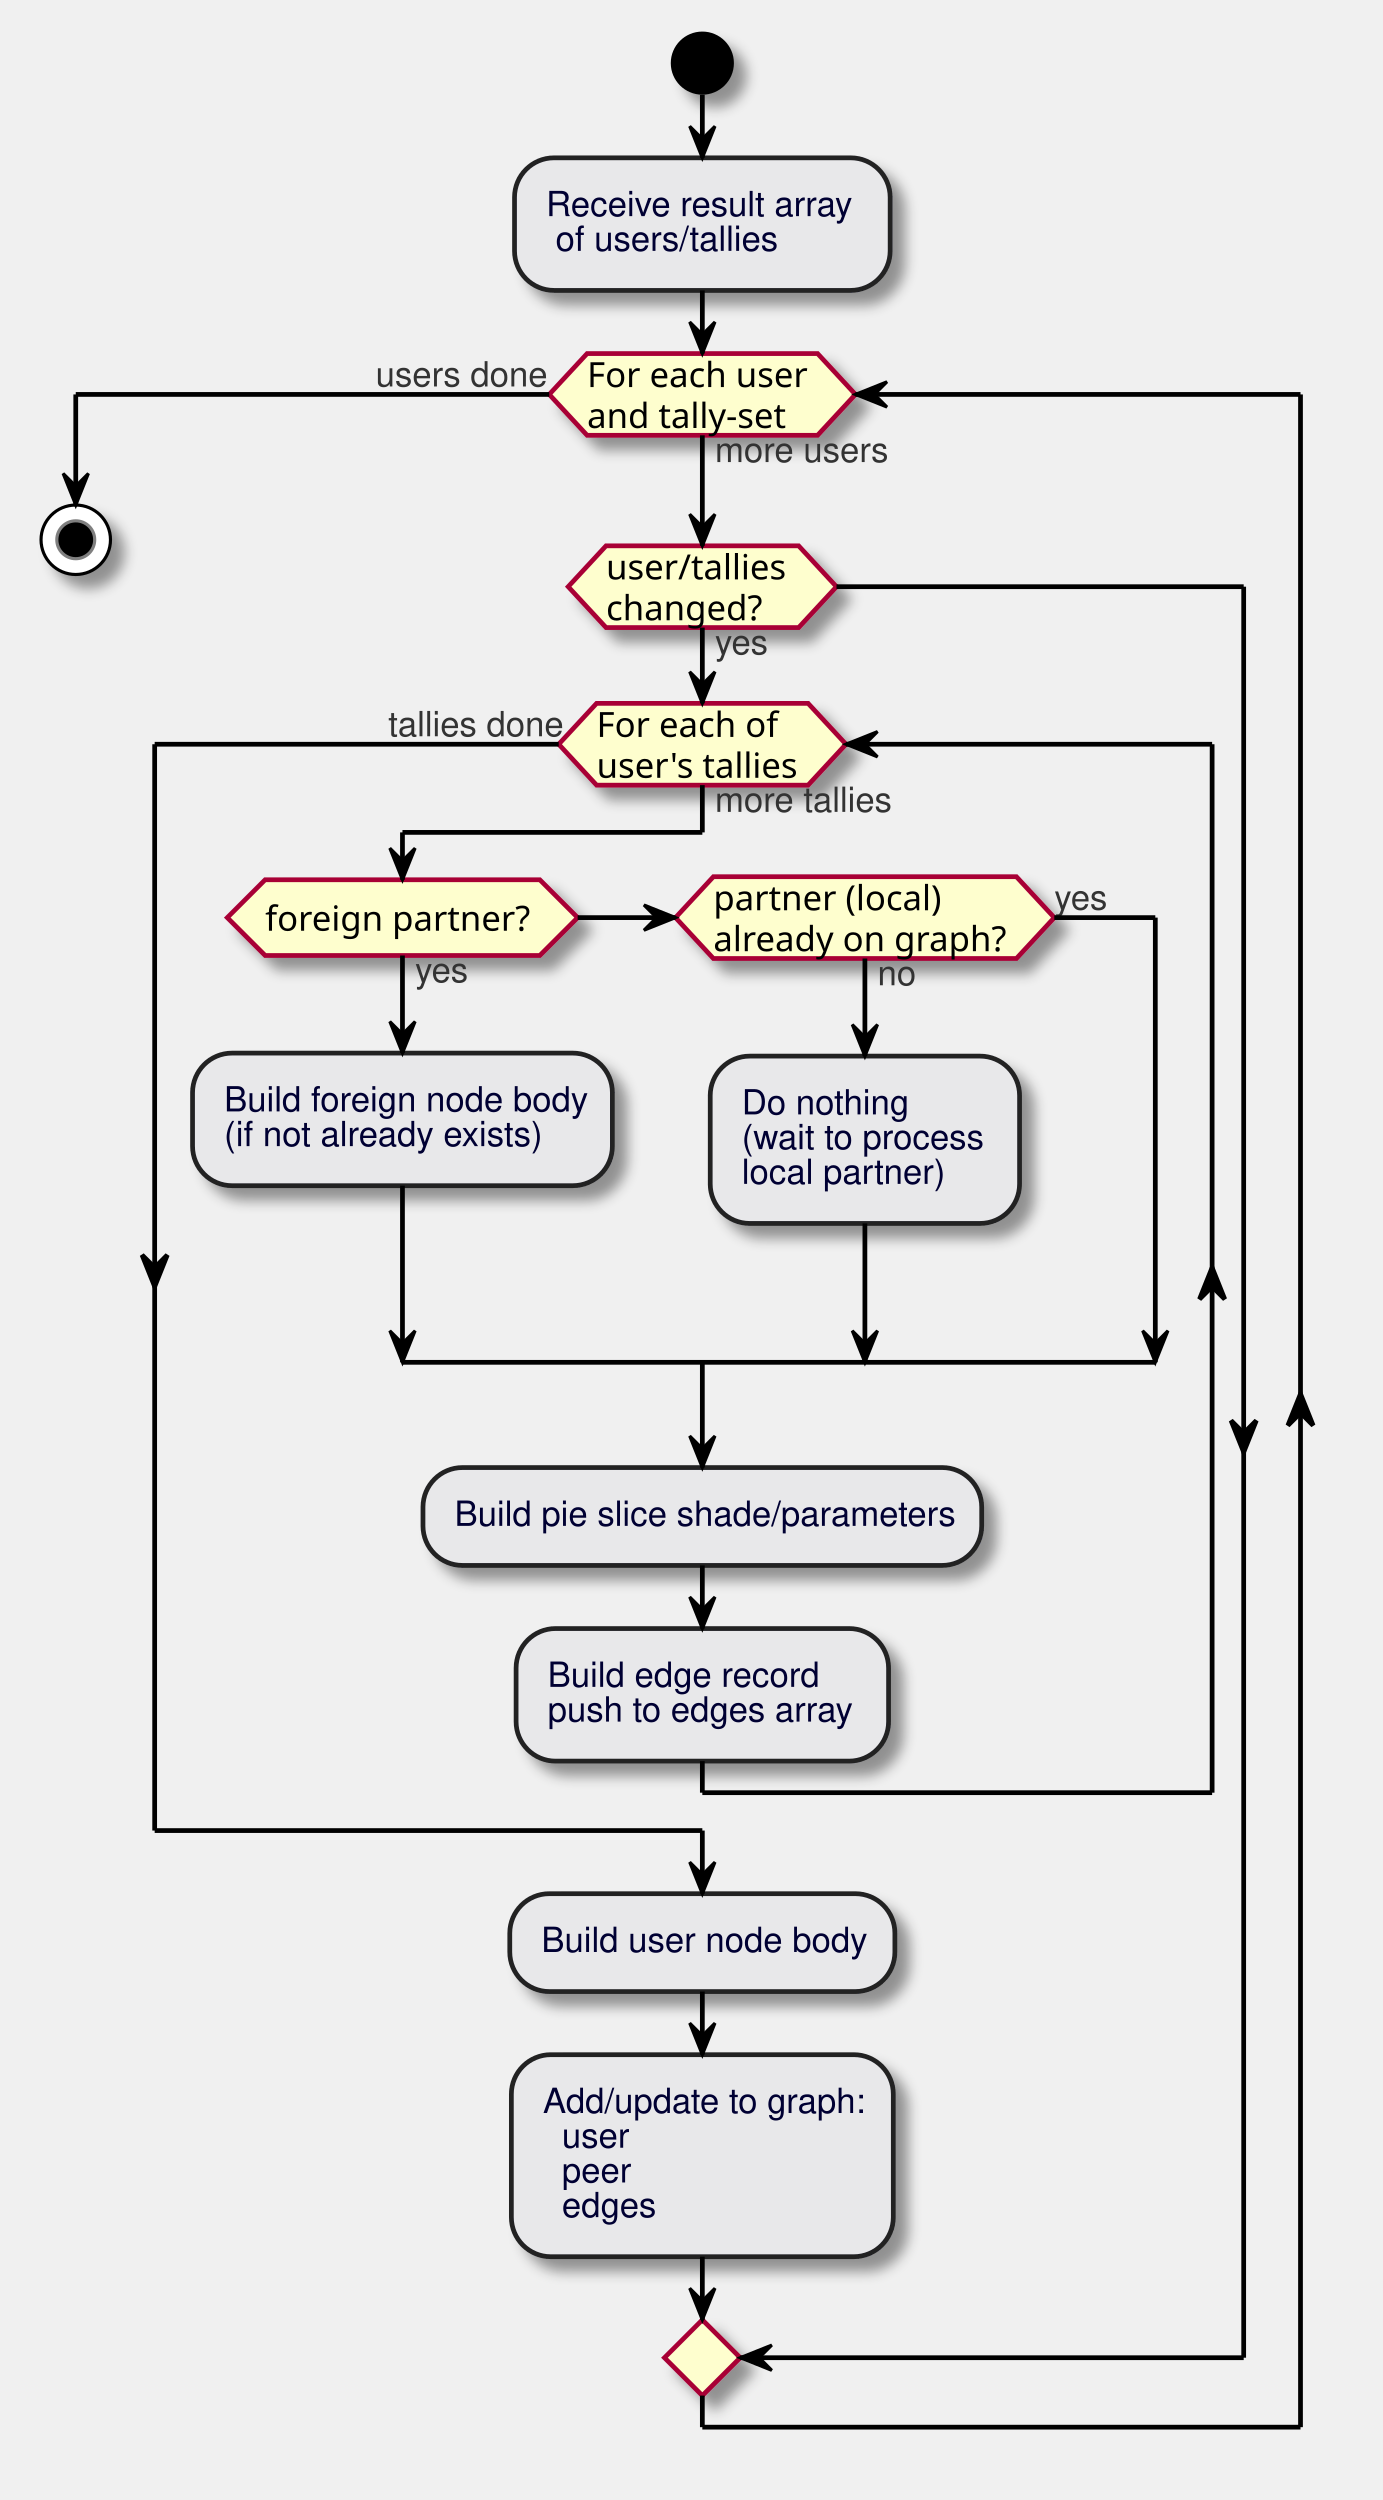
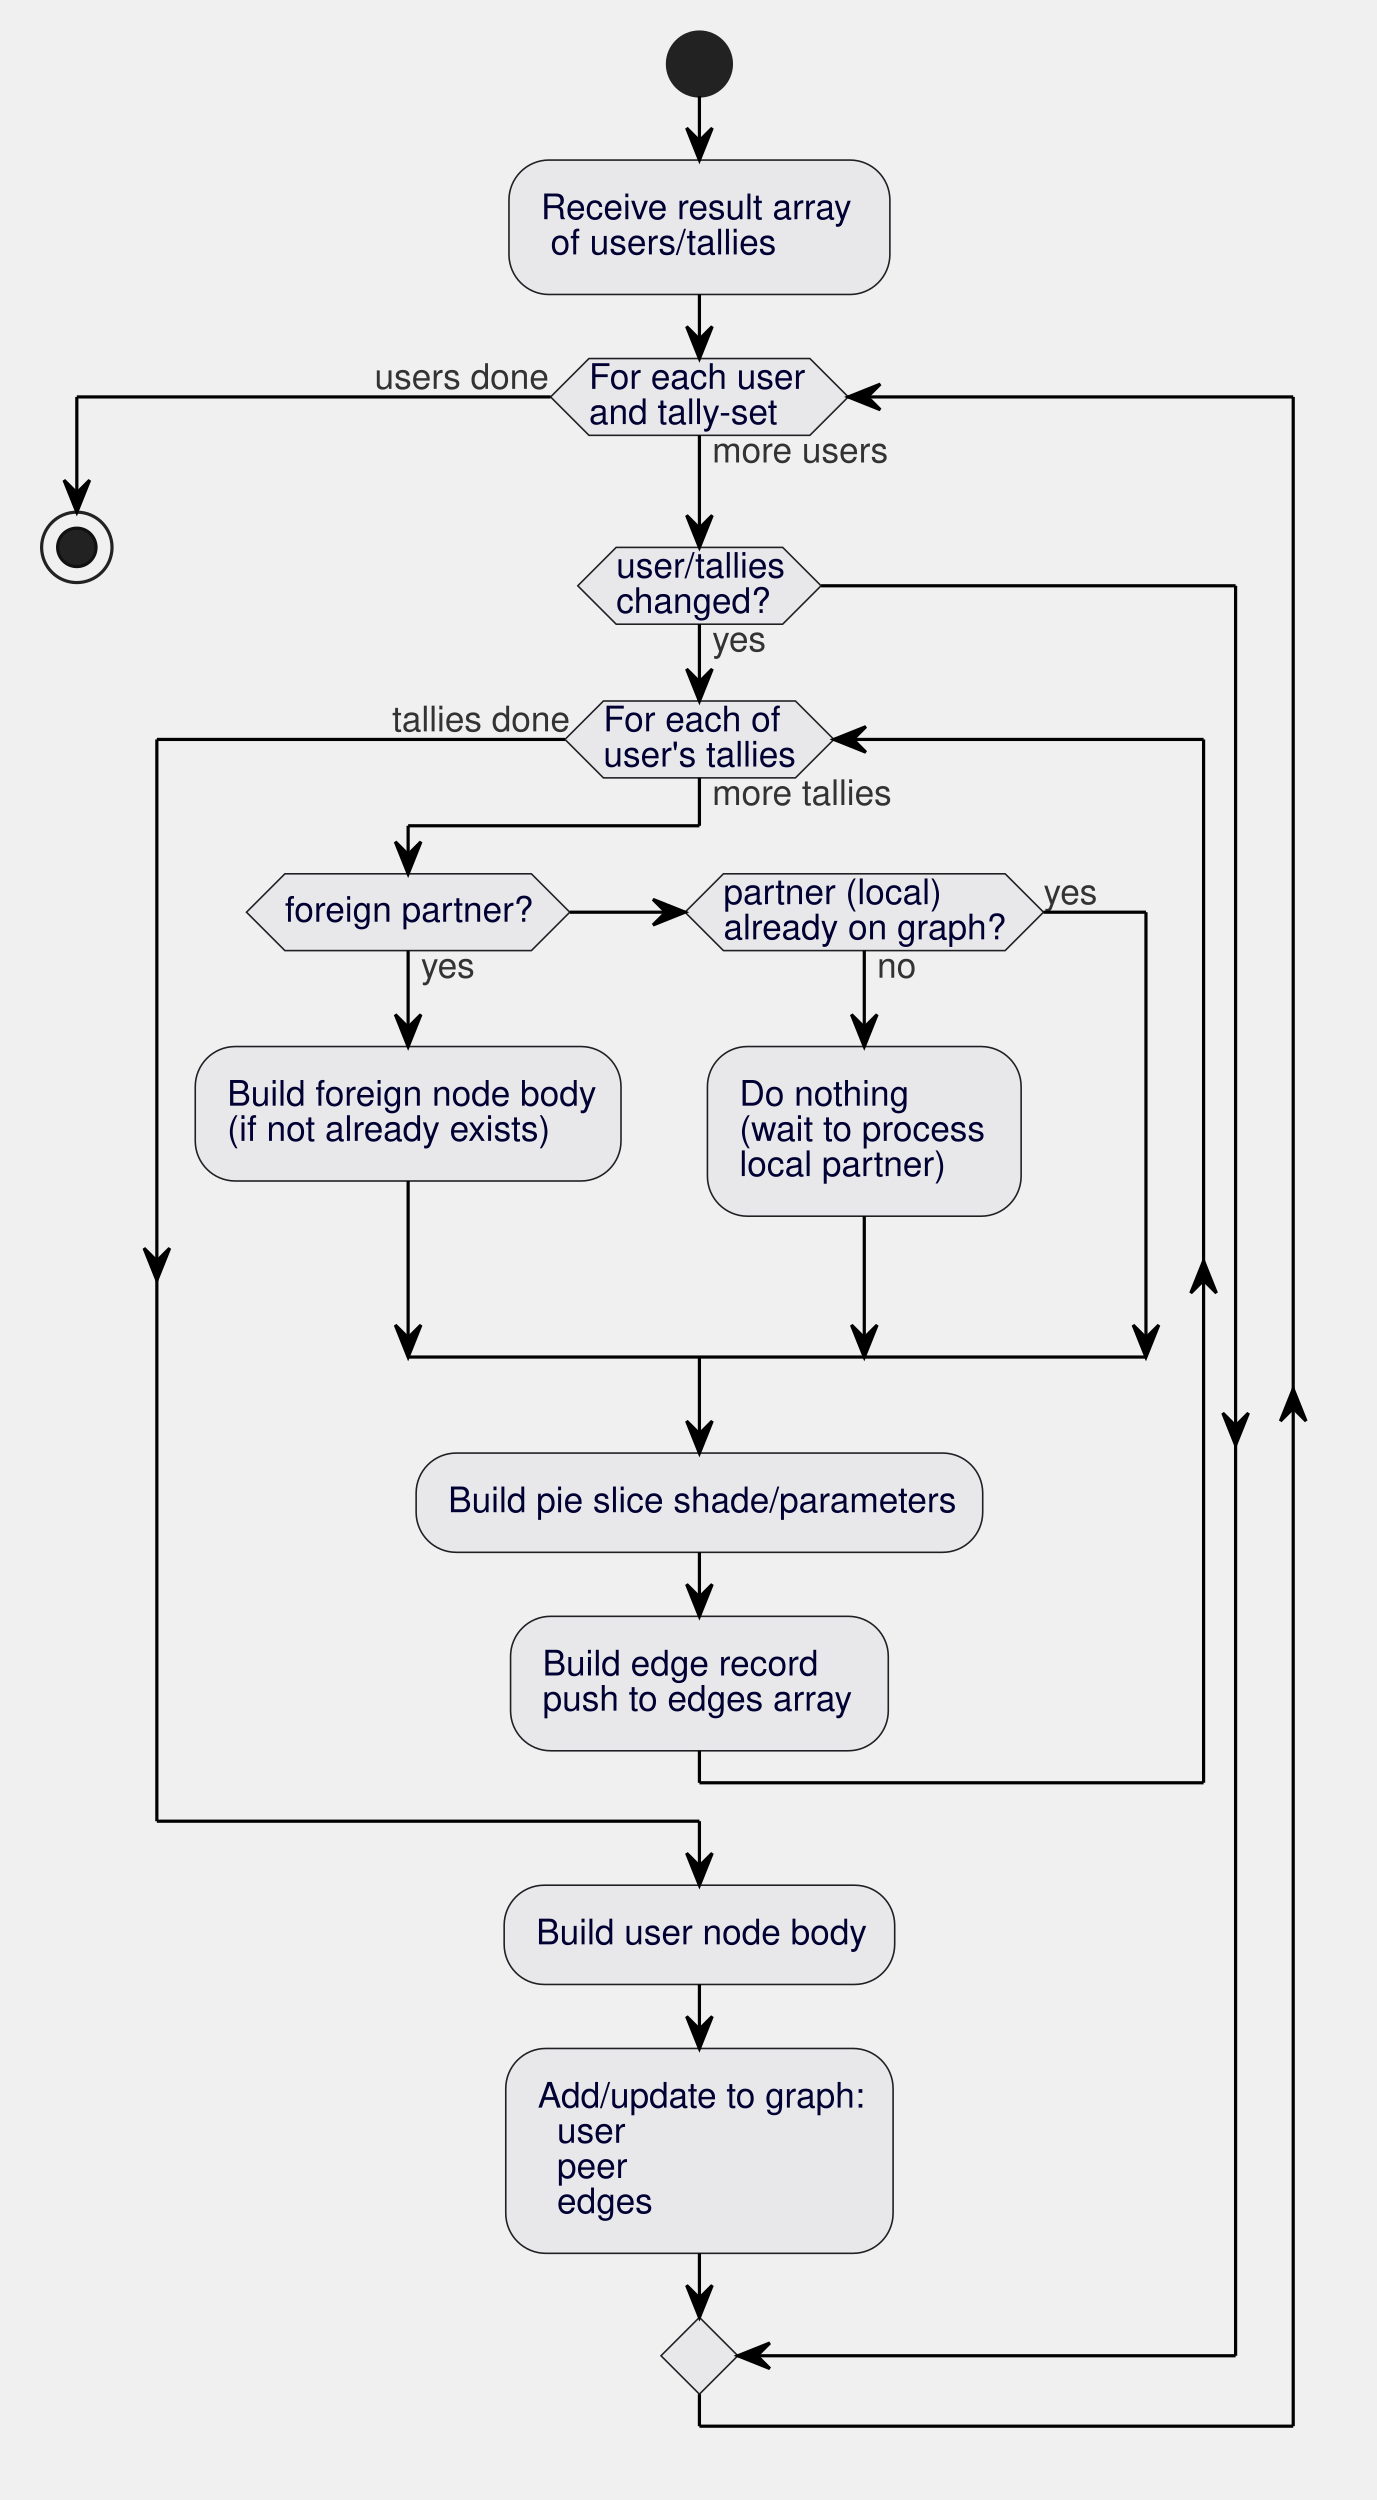
- <svg xmlns="http://www.w3.org/2000/svg" contentScriptType="application/ecmascript" contentStyleType="text/css" height="792px" preserveAspectRatio="none" style="width:438px;height:792px;background:#FFFFFF;" version="1.1" viewBox="0 0 438 792" width="438px" zoomAndPan="magnify">
-   <defs>
-     <filter height="300%" id="f1fnmquluzxgi7" width="300%" x="-1" y="-1">
-       <feGaussianBlur result="blurOut" stdDeviation="2.0" />
-       <feColorMatrix in="blurOut" result="blurOut2" type="matrix" values="0 0 0 0 0 0 0 0 0 0 0 0 0 0 0 0 0 0 .4 0" />
-       <feOffset dx="4.0" dy="4.0" in="blurOut2" result="blurOut3" />
-       <feBlend in="SourceGraphic" in2="blurOut3" mode="normal" />
-     </filter>
-   </defs>
+ <svg xmlns="http://www.w3.org/2000/svg" contentStyleType="text/css" height="781px" preserveAspectRatio="none" style="width:430px;height:781px;background:#FFFFFF;" version="1.1" viewBox="0 0 430 781" width="430px" zoomAndPan="magnify">
+   <defs />
  <g>
-     <ellipse cx="222.5" cy="20" fill="#000000" filter="url(#f1fnmquluzxgi7)" rx="10" ry="10" style="stroke:none;stroke-width:1.0;" />
-     <rect fill="#E8E8EA" filter="url(#f1fnmquluzxgi7)" height="42" rx="12.5" ry="12.5" style="stroke:#202024;stroke-width:1.5;" width="119" x="163" y="50" />
-     <text fill="#000033" font-family="Helvetica" font-size="11" lengthAdjust="spacing" textLength="99" x="173" y="68.47">Receive result array</text>
-     <text fill="#000033" font-family="Helvetica" font-size="11" lengthAdjust="spacing" textLength="70" x="176" y="79.47">of users/tallies</text>
-     <polygon fill="#FEFECE" filter="url(#f1fnmquluzxgi7)" points="84,278.701,171,278.701,183,290.701,171,302.701,84,302.701,72,290.701,84,278.701" style="stroke:#A80036;stroke-width:1.5;" />
-     <text fill="#333333" font-family="Helvetica" font-size="11" lengthAdjust="spacing" textLength="18" x="131.5" y="311.171">yes</text>
-     <text fill="#000000" font-family="sans-serif" font-size="11" lengthAdjust="spacing" textLength="87" x="84" y="294.858">foreign partner?</text>
-     <rect fill="#E8E8EA" filter="url(#f1fnmquluzxgi7)" height="42" rx="12.5" ry="12.5" style="stroke:#202024;stroke-width:1.5;" width="133" x="61" y="333.626" />
-     <text fill="#000033" font-family="Helvetica" font-size="11" lengthAdjust="spacing" textLength="113" x="71" y="352.096">Build foreign node body</text>
-     <text fill="#000033" font-family="Helvetica" font-size="11" lengthAdjust="spacing" textLength="102" x="71" y="363.096">(if not already exists)</text>
-     <polygon fill="#FEFECE" filter="url(#f1fnmquluzxgi7)" points="226,277.746,322,277.746,334,290.701,322,303.656,226,303.656,214,290.701,226,277.746" style="stroke:#A80036;stroke-width:1.5;" />
-     <text fill="#333333" font-family="Helvetica" font-size="11" lengthAdjust="spacing" textLength="12" x="278" y="312.126">no</text>
-     <text fill="#000000" font-family="sans-serif" font-size="11" lengthAdjust="spacing" textLength="76" x="226" y="288.38">partner (local)</text>
-     <text fill="#000000" font-family="sans-serif" font-size="11" lengthAdjust="spacing" textLength="96" x="226" y="301.335">already on graph?</text>
-     <text fill="#333333" font-family="Helvetica" font-size="11" lengthAdjust="spacing" textLength="18" x="334" y="288.171">yes</text>
-     <rect fill="#E8E8EA" filter="url(#f1fnmquluzxgi7)" height="53" rx="12.5" ry="12.5" style="stroke:#202024;stroke-width:1.5;" width="98" x="225" y="334.581" />
-     <text fill="#000033" font-family="Helvetica" font-size="11" lengthAdjust="spacing" textLength="52" x="235" y="353.051">Do nothing</text>
-     <text fill="#000033" font-family="Helvetica" font-size="11" lengthAdjust="spacing" textLength="78" x="235" y="364.051">(wait to process</text>
-     <text fill="#000033" font-family="Helvetica" font-size="11" lengthAdjust="spacing" textLength="64" x="235" y="375.051">local partner)</text>
-     <rect fill="#E8E8EA" filter="url(#f1fnmquluzxgi7)" height="31" rx="12.5" ry="12.5" style="stroke:#202024;stroke-width:1.5;" width="177" x="134" y="464.924" />
-     <text fill="#000033" font-family="Helvetica" font-size="11" lengthAdjust="spacing" textLength="157" x="144" y="483.394">Build pie slice shade/parameters</text>
-     <rect fill="#E8E8EA" filter="url(#f1fnmquluzxgi7)" height="42" rx="12.5" ry="12.5" style="stroke:#202024;stroke-width:1.5;" width="118" x="163.5" y="515.924" />
-     <text fill="#000033" font-family="Helvetica" font-size="11" lengthAdjust="spacing" textLength="85" x="173.5" y="534.394">Build edge record</text>
-     <text fill="#000033" font-family="Helvetica" font-size="11" lengthAdjust="spacing" textLength="98" x="173.5" y="545.394">push to edges array</text>
-     <polygon fill="#FEFECE" filter="url(#f1fnmquluzxgi7)" points="189,222.82,256,222.82,268,235.775,256,248.731,189,248.731,177,235.775,189,222.82" style="stroke:#A80036;stroke-width:1.5;" />
-     <text fill="#333333" font-family="Helvetica" font-size="11" lengthAdjust="spacing" textLength="55" x="226.5" y="257.201">more tallies</text>
-     <text fill="#000000" font-family="sans-serif" font-size="11" lengthAdjust="spacing" textLength="60" x="189" y="233.455">For each of</text>
-     <text fill="#000000" font-family="sans-serif" font-size="11" lengthAdjust="spacing" textLength="67" x="189" y="246.41">user's tallies</text>
-     <text fill="#333333" font-family="Helvetica" font-size="11" lengthAdjust="spacing" textLength="54" x="123" y="233.246">tallies done</text>
-     <rect fill="#E8E8EA" filter="url(#f1fnmquluzxgi7)" height="31" rx="12.5" ry="12.5" style="stroke:#202024;stroke-width:1.5;" width="122" x="161.5" y="599.924" />
-     <text fill="#000033" font-family="Helvetica" font-size="11" lengthAdjust="spacing" textLength="102" x="171.5" y="618.394">Build user node body</text>
-     <rect fill="#E8E8EA" filter="url(#f1fnmquluzxgi7)" height="64" rx="12.5" ry="12.5" style="stroke:#202024;stroke-width:1.5;" width="121" x="162" y="650.924" />
-     <text fill="#000033" font-family="Helvetica" font-size="11" lengthAdjust="spacing" textLength="101" x="172" y="669.394">Add/update to graph:</text>
-     <text fill="#000033" font-family="Helvetica" font-size="11" lengthAdjust="spacing" textLength="22" x="178" y="680.394">user</text>
-     <text fill="#000033" font-family="Helvetica" font-size="11" lengthAdjust="spacing" textLength="22" x="178" y="691.394">peer</text>
-     <text fill="#000033" font-family="Helvetica" font-size="11" lengthAdjust="spacing" textLength="30" x="178" y="702.394">edges</text>
-     <polygon fill="#FEFECE" filter="url(#f1fnmquluzxgi7)" points="192,172.91,253,172.91,265,185.865,253,198.82,192,198.82,180,185.865,192,172.91" style="stroke:#A80036;stroke-width:1.5;" />
-     <text fill="#333333" font-family="Helvetica" font-size="11" lengthAdjust="spacing" textLength="18" x="226.5" y="207.291">yes</text>
-     <text fill="#000000" font-family="sans-serif" font-size="11" lengthAdjust="spacing" textLength="61" x="192" y="183.545">user/tallies</text>
-     <text fill="#000000" font-family="sans-serif" font-size="11" lengthAdjust="spacing" textLength="51" x="192" y="196.5">changed?</text>
-     <polygon fill="#FEFECE" filter="url(#f1fnmquluzxgi7)" points="222.5,734.924,234.5,746.924,222.5,758.924,210.5,746.924,222.5,734.924" style="stroke:#A80036;stroke-width:1.5;" />
-     <polygon fill="#FEFECE" filter="url(#f1fnmquluzxgi7)" points="186,112,259,112,271,124.955,259,137.91,186,137.91,174,124.955,186,112" style="stroke:#A80036;stroke-width:1.5;" />
-     <text fill="#333333" font-family="Helvetica" font-size="11" lengthAdjust="spacing" textLength="56" x="226.5" y="146.38">more users</text>
-     <text fill="#000000" font-family="sans-serif" font-size="11" lengthAdjust="spacing" textLength="73" x="186" y="122.635">For each user</text>
-     <text fill="#000000" font-family="sans-serif" font-size="11" lengthAdjust="spacing" textLength="67" x="186" y="135.59">and tally-set</text>
-     <text fill="#333333" font-family="Helvetica" font-size="11" lengthAdjust="spacing" textLength="55" x="119" y="122.425">users done</text>
-     <ellipse cx="24" cy="171" fill="#FFFFFF" filter="url(#f1fnmquluzxgi7)" rx="11" ry="11" style="stroke:#000000;stroke-width:1.0;" />
-     <ellipse cx="24" cy="171" fill="#000000" rx="6" ry="6" style="stroke:#7F7F7F;stroke-width:1.0;" />
-     <line style="stroke:#000000;stroke-width:1.5;" x1="222.5" x2="222.5" y1="30" y2="50" />
-     <polygon fill="#000000" points="218.5,40,222.5,50,226.5,40,222.5,44" style="stroke:#000000;stroke-width:1.0;" />
-     <line style="stroke:#000000;stroke-width:1.5;" x1="127.5" x2="127.5" y1="302.701" y2="333.626" />
-     <polygon fill="#000000" points="123.5,323.626,127.5,333.626,131.5,323.626,127.5,327.626" style="stroke:#000000;stroke-width:1.0;" />
-     <line style="stroke:#000000;stroke-width:1.5;" x1="127.5" x2="127.5" y1="375.626" y2="431.581" />
-     <polygon fill="#000000" points="123.5,421.581,127.5,431.581,131.5,421.581,127.5,425.581" style="stroke:#000000;stroke-width:1.0;" />
-     <line style="stroke:#000000;stroke-width:1.5;" x1="274" x2="274" y1="303.656" y2="334.581" />
-     <polygon fill="#000000" points="270,324.581,274,334.581,278,324.581,274,328.581" style="stroke:#000000;stroke-width:1.0;" />
-     <line style="stroke:#000000;stroke-width:1.5;" x1="274" x2="274" y1="387.581" y2="431.581" />
-     <polygon fill="#000000" points="270,421.581,274,431.581,278,421.581,274,425.581" style="stroke:#000000;stroke-width:1.0;" />
-     <line style="stroke:#000000;stroke-width:1.5;" x1="183" x2="214" y1="290.701" y2="290.701" />
-     <polygon fill="#000000" points="204,286.701,214,290.701,204,294.701,208,290.701" style="stroke:#000000;stroke-width:1.0;" />
-     <line style="stroke:#000000;stroke-width:1.5;" x1="222.5" x2="222.5" y1="248.731" y2="263.701" />
-     <line style="stroke:#000000;stroke-width:1.5;" x1="222.5" x2="127.5" y1="263.701" y2="263.701" />
-     <line style="stroke:#000000;stroke-width:1.5;" x1="127.5" x2="127.5" y1="263.701" y2="278.701" />
-     <polygon fill="#000000" points="123.5,268.701,127.5,278.701,131.5,268.701,127.5,272.701" style="stroke:#000000;stroke-width:1.0;" />
-     <line style="stroke:#000000;stroke-width:1.5;" x1="334" x2="366" y1="290.701" y2="290.701" />
-     <line style="stroke:#000000;stroke-width:1.5;" x1="366" x2="366" y1="290.701" y2="431.581" />
-     <polygon fill="#000000" points="362,421.581,366,431.581,370,421.581,366,425.581" style="stroke:#000000;stroke-width:1.0;" />
-     <line style="stroke:#000000;stroke-width:1.5;" x1="127.5" x2="366" y1="431.581" y2="431.581" />
-     <line style="stroke:#000000;stroke-width:1.5;" x1="222.5" x2="222.5" y1="431.581" y2="464.924" />
-     <polygon fill="#000000" points="218.5,454.924,222.5,464.924,226.5,454.924,222.5,458.924" style="stroke:#000000;stroke-width:1.0;" />
-     <line style="stroke:#000000;stroke-width:1.5;" x1="222.5" x2="222.5" y1="495.924" y2="515.924" />
-     <polygon fill="#000000" points="218.5,505.924,222.5,515.924,226.5,505.924,222.5,509.924" style="stroke:#000000;stroke-width:1.0;" />
-     <line style="stroke:#000000;stroke-width:1.5;" x1="222.5" x2="222.5" y1="557.924" y2="567.924" />
-     <line style="stroke:#000000;stroke-width:1.5;" x1="222.5" x2="384" y1="567.924" y2="567.924" />
-     <polygon fill="#000000" points="380,411.581,384,401.581,388,411.581,384,407.581" style="stroke:#000000;stroke-width:1.5;" />
-     <line style="stroke:#000000;stroke-width:1.5;" x1="384" x2="384" y1="235.775" y2="567.924" />
-     <line style="stroke:#000000;stroke-width:1.5;" x1="384" x2="268" y1="235.775" y2="235.775" />
-     <polygon fill="#000000" points="278,231.775,268,235.775,278,239.775,274,235.775" style="stroke:#000000;stroke-width:1.0;" />
-     <line style="stroke:#000000;stroke-width:1.5;" x1="177" x2="49" y1="235.775" y2="235.775" />
-     <polygon fill="#000000" points="45,397.581,49,407.581,53,397.581,49,401.581" style="stroke:#000000;stroke-width:1.5;" />
-     <line style="stroke:#000000;stroke-width:1.5;" x1="49" x2="49" y1="235.775" y2="579.924" />
-     <line style="stroke:#000000;stroke-width:1.5;" x1="49" x2="222.5" y1="579.924" y2="579.924" />
-     <line style="stroke:#000000;stroke-width:1.5;" x1="222.5" x2="222.5" y1="579.924" y2="599.924" />
-     <polygon fill="#000000" points="218.5,589.924,222.5,599.924,226.5,589.924,222.5,593.924" style="stroke:#000000;stroke-width:1.0;" />
-     <line style="stroke:#000000;stroke-width:1.5;" x1="222.5" x2="222.5" y1="630.924" y2="650.924" />
-     <polygon fill="#000000" points="218.5,640.924,222.5,650.924,226.5,640.924,222.5,644.924" style="stroke:#000000;stroke-width:1.0;" />
-     <line style="stroke:#000000;stroke-width:1.5;" x1="222.5" x2="222.5" y1="198.82" y2="222.82" />
-     <polygon fill="#000000" points="218.5,212.82,222.5,222.82,226.5,212.82,222.5,216.82" style="stroke:#000000;stroke-width:1.0;" />
-     <line style="stroke:#000000;stroke-width:1.5;" x1="265" x2="394" y1="185.865" y2="185.865" />
-     <polygon fill="#000000" points="390,450.036,394,460.036,398,450.036,394,454.036" style="stroke:#000000;stroke-width:1.5;" />
-     <line style="stroke:#000000;stroke-width:1.5;" x1="394" x2="394" y1="185.865" y2="746.924" />
-     <line style="stroke:#000000;stroke-width:1.5;" x1="394" x2="234.5" y1="746.924" y2="746.924" />
-     <polygon fill="#000000" points="244.5,742.924,234.5,746.924,244.5,750.924,240.5,746.924" style="stroke:#000000;stroke-width:1.0;" />
-     <line style="stroke:#000000;stroke-width:1.5;" x1="222.5" x2="222.5" y1="714.924" y2="734.924" />
-     <polygon fill="#000000" points="218.5,724.924,222.5,734.924,226.5,724.924,222.5,728.924" style="stroke:#000000;stroke-width:1.0;" />
-     <line style="stroke:#000000;stroke-width:1.5;" x1="222.5" x2="222.5" y1="137.91" y2="172.91" />
-     <polygon fill="#000000" points="218.5,162.91,222.5,172.91,226.5,162.91,222.5,166.91" style="stroke:#000000;stroke-width:1.0;" />
-     <line style="stroke:#000000;stroke-width:1.5;" x1="222.5" x2="222.5" y1="758.924" y2="768.924" />
-     <line style="stroke:#000000;stroke-width:1.5;" x1="222.5" x2="412" y1="768.924" y2="768.924" />
-     <polygon fill="#000000" points="408,451.581,412,441.581,416,451.581,412,447.581" style="stroke:#000000;stroke-width:1.5;" />
-     <line style="stroke:#000000;stroke-width:1.5;" x1="412" x2="412" y1="124.955" y2="768.924" />
-     <line style="stroke:#000000;stroke-width:1.5;" x1="412" x2="271" y1="124.955" y2="124.955" />
-     <polygon fill="#000000" points="281,120.955,271,124.955,281,128.955,277,124.955" style="stroke:#000000;stroke-width:1.0;" />
-     <line style="stroke:#000000;stroke-width:1.5;" x1="174" x2="24" y1="124.955" y2="124.955" />
-     <line style="stroke:#000000;stroke-width:1.5;" x1="24" x2="24" y1="124.955" y2="160" />
+     <ellipse cx="218.5" cy="20" fill="#222222" rx="10" ry="10" style="stroke:#222222;stroke-width:1.0;" />
+     <rect fill="#E8E8EA" height="42" rx="12.5" ry="12.5" style="stroke:#202024;stroke-width:0.5;" width="119" x="159" y="50" />
+     <text fill="#000033" font-family="Helvetica" font-size="11" lengthAdjust="spacing" textLength="99" x="169" y="68.47">Receive result array</text>
+     <text fill="#000033" font-family="Helvetica" font-size="11" lengthAdjust="spacing" textLength="70" x="172" y="79.47">of users/tallies</text>
+     <polygon fill="#E8E8EA" points="89,272.97,166,272.97,178,284.97,166,296.97,89,296.97,77,284.97,89,272.97" style="stroke:#202024;stroke-width:0.5;" />
+     <text fill="#333333" font-family="Helvetica" font-size="11" lengthAdjust="spacing" textLength="18" x="131.5" y="305.44">yes</text>
+     <text fill="#000033" font-family="Helvetica" font-size="11" lengthAdjust="spacing" textLength="77" x="89" y="287.94">foreign partner?</text>
+     <rect fill="#E8E8EA" height="42" rx="12.5" ry="12.5" style="stroke:#202024;stroke-width:0.5;" width="133" x="61" y="326.94" />
+     <text fill="#000033" font-family="Helvetica" font-size="11" lengthAdjust="spacing" textLength="113" x="71" y="345.411">Build foreign node body</text>
+     <text fill="#000033" font-family="Helvetica" font-size="11" lengthAdjust="spacing" textLength="102" x="71" y="356.411">(if not already exists)</text>
+     <polygon fill="#E8E8EA" points="226,272.97,314,272.97,326,284.97,314,296.97,226,296.97,214,284.97,226,272.97" style="stroke:#202024;stroke-width:0.5;" />
+     <text fill="#333333" font-family="Helvetica" font-size="11" lengthAdjust="spacing" textLength="12" x="274" y="305.44">no</text>
+     <text fill="#000033" font-family="Helvetica" font-size="11" lengthAdjust="spacing" textLength="68" x="226" y="282.44">partner (local)</text>
+     <text fill="#000033" font-family="Helvetica" font-size="11" lengthAdjust="spacing" textLength="88" x="226" y="293.44">already on graph?</text>
+     <text fill="#333333" font-family="Helvetica" font-size="11" lengthAdjust="spacing" textLength="18" x="326" y="282.44">yes</text>
+     <rect fill="#E8E8EA" height="53" rx="12.5" ry="12.5" style="stroke:#202024;stroke-width:0.5;" width="98" x="221" y="326.94" />
+     <text fill="#000033" font-family="Helvetica" font-size="11" lengthAdjust="spacing" textLength="52" x="231" y="345.411">Do nothing</text>
+     <text fill="#000033" font-family="Helvetica" font-size="11" lengthAdjust="spacing" textLength="78" x="231" y="356.411">(wait to process</text>
+     <text fill="#000033" font-family="Helvetica" font-size="11" lengthAdjust="spacing" textLength="64" x="231" y="367.411">local partner)</text>
+     <rect fill="#E8E8EA" height="31" rx="12.5" ry="12.5" style="stroke:#202024;stroke-width:0.5;" width="177" x="130" y="453.94" />
+     <text fill="#000033" font-family="Helvetica" font-size="11" lengthAdjust="spacing" textLength="157" x="140" y="472.411">Build pie slice shade/parameters</text>
+     <rect fill="#E8E8EA" height="42" rx="12.5" ry="12.5" style="stroke:#202024;stroke-width:0.5;" width="118" x="159.5" y="504.94" />
+     <text fill="#000033" font-family="Helvetica" font-size="11" lengthAdjust="spacing" textLength="85" x="169.5" y="523.411">Build edge record</text>
+     <text fill="#000033" font-family="Helvetica" font-size="11" lengthAdjust="spacing" textLength="98" x="169.5" y="534.411">push to edges array</text>
+     <polygon fill="#E8E8EA" points="188.5,219,248.5,219,260.5,231,248.5,243,188.5,243,176.5,231,188.5,219" style="stroke:#202024;stroke-width:0.5;" />
+     <text fill="#333333" font-family="Helvetica" font-size="11" lengthAdjust="spacing" textLength="55" x="222.5" y="251.47">more tallies</text>
+     <text fill="#000033" font-family="Helvetica" font-size="11" lengthAdjust="spacing" textLength="56" x="188.5" y="228.47">For each of</text>
+     <text fill="#000033" font-family="Helvetica" font-size="11" lengthAdjust="spacing" textLength="60" x="188.5" y="239.47">user's tallies</text>
+     <text fill="#333333" font-family="Helvetica" font-size="11" lengthAdjust="spacing" textLength="54" x="122.5" y="228.47">tallies done</text>
+     <rect fill="#E8E8EA" height="31" rx="12.5" ry="12.5" style="stroke:#202024;stroke-width:0.5;" width="122" x="157.5" y="588.94" />
+     <text fill="#000033" font-family="Helvetica" font-size="11" lengthAdjust="spacing" textLength="102" x="167.5" y="607.411">Build user node body</text>
+     <rect fill="#E8E8EA" height="64" rx="12.5" ry="12.5" style="stroke:#202024;stroke-width:0.5;" width="121" x="158" y="639.94" />
+     <text fill="#000033" font-family="Helvetica" font-size="11" lengthAdjust="spacing" textLength="101" x="168" y="658.411">Add/update to graph:</text>
+     <text fill="#000033" font-family="Helvetica" font-size="11" lengthAdjust="spacing" textLength="22" x="174" y="669.411">user</text>
+     <text fill="#000033" font-family="Helvetica" font-size="11" lengthAdjust="spacing" textLength="22" x="174" y="680.411">peer</text>
+     <text fill="#000033" font-family="Helvetica" font-size="11" lengthAdjust="spacing" textLength="30" x="174" y="691.411">edges</text>
+     <polygon fill="#E8E8EA" points="192.5,171,244.5,171,256.5,183,244.5,195,192.5,195,180.5,183,192.5,171" style="stroke:#202024;stroke-width:0.5;" />
+     <text fill="#333333" font-family="Helvetica" font-size="11" lengthAdjust="spacing" textLength="18" x="222.5" y="203.47">yes</text>
+     <text fill="#000033" font-family="Helvetica" font-size="11" lengthAdjust="spacing" textLength="52" x="192.5" y="180.47">user/tallies</text>
+     <text fill="#000033" font-family="Helvetica" font-size="11" lengthAdjust="spacing" textLength="48" x="192.5" y="191.47">changed?</text>
+     <polygon fill="#E8E8EA" points="218.5,723.94,230.5,735.94,218.5,747.94,206.5,735.94,218.5,723.94" style="stroke:#202024;stroke-width:0.5;" />
+     <polygon fill="#E8E8EA" points="184,112,253,112,265,124,253,136,184,136,172,124,184,112" style="stroke:#202024;stroke-width:0.5;" />
+     <text fill="#333333" font-family="Helvetica" font-size="11" lengthAdjust="spacing" textLength="56" x="222.5" y="144.47">more users</text>
+     <text fill="#000033" font-family="Helvetica" font-size="11" lengthAdjust="spacing" textLength="69" x="184" y="121.47">For each user</text>
+     <text fill="#000033" font-family="Helvetica" font-size="11" lengthAdjust="spacing" textLength="59" x="184" y="132.47">and tally-set</text>
+     <text fill="#333333" font-family="Helvetica" font-size="11" lengthAdjust="spacing" textLength="55" x="117" y="121.47">users done</text>
+     <ellipse cx="24" cy="171" fill="none" rx="11" ry="11" style="stroke:#222222;stroke-width:1.0;" />
+     <ellipse cx="24" cy="171" fill="#222222" rx="6" ry="6" style="stroke:#111111;stroke-width:1.0;" />
+     <line style="stroke:#000000;stroke-width:1.0;" x1="218.5" x2="218.5" y1="30" y2="50" />
+     <polygon fill="#000000" points="214.5,40,218.5,50,222.5,40,218.5,44" style="stroke:#000000;stroke-width:1.0;" />
+     <line style="stroke:#000000;stroke-width:1.0;" x1="127.5" x2="127.5" y1="296.97" y2="326.94" />
+     <polygon fill="#000000" points="123.5,316.94,127.5,326.94,131.5,316.94,127.5,320.94" style="stroke:#000000;stroke-width:1.0;" />
+     <line style="stroke:#000000;stroke-width:1.0;" x1="127.5" x2="127.5" y1="368.94" y2="423.94" />
+     <polygon fill="#000000" points="123.5,413.94,127.5,423.94,131.5,413.94,127.5,417.94" style="stroke:#000000;stroke-width:1.0;" />
+     <line style="stroke:#000000;stroke-width:1.0;" x1="270" x2="270" y1="296.97" y2="326.94" />
+     <polygon fill="#000000" points="266,316.94,270,326.94,274,316.94,270,320.94" style="stroke:#000000;stroke-width:1.0;" />
+     <line style="stroke:#000000;stroke-width:1.0;" x1="270" x2="270" y1="379.94" y2="423.94" />
+     <polygon fill="#000000" points="266,413.94,270,423.94,274,413.94,270,417.94" style="stroke:#000000;stroke-width:1.0;" />
+     <line style="stroke:#000000;stroke-width:1.0;" x1="178" x2="214" y1="284.97" y2="284.97" />
+     <polygon fill="#000000" points="204,280.97,214,284.97,204,288.97,208,284.97" style="stroke:#000000;stroke-width:1.0;" />
+     <line style="stroke:#000000;stroke-width:1.0;" x1="218.5" x2="218.5" y1="243" y2="257.97" />
+     <line style="stroke:#000000;stroke-width:1.0;" x1="218.5" x2="127.5" y1="257.97" y2="257.97" />
+     <line style="stroke:#000000;stroke-width:1.0;" x1="127.5" x2="127.5" y1="257.97" y2="272.97" />
+     <polygon fill="#000000" points="123.5,262.97,127.5,272.97,131.5,262.97,127.5,266.97" style="stroke:#000000;stroke-width:1.0;" />
+     <line style="stroke:#000000;stroke-width:1.0;" x1="326" x2="358" y1="284.97" y2="284.97" />
+     <line style="stroke:#000000;stroke-width:1.0;" x1="358" x2="358" y1="284.97" y2="423.94" />
+     <polygon fill="#000000" points="354,413.94,358,423.94,362,413.94,358,417.94" style="stroke:#000000;stroke-width:1.0;" />
+     <line style="stroke:#000000;stroke-width:1.0;" x1="127.5" x2="358" y1="423.94" y2="423.94" />
+     <line style="stroke:#000000;stroke-width:1.0;" x1="218.5" x2="218.5" y1="423.94" y2="453.94" />
+     <polygon fill="#000000" points="214.5,443.94,218.5,453.94,222.5,443.94,218.5,447.94" style="stroke:#000000;stroke-width:1.0;" />
+     <line style="stroke:#000000;stroke-width:1.0;" x1="218.5" x2="218.5" y1="484.94" y2="504.94" />
+     <polygon fill="#000000" points="214.5,494.94,218.5,504.94,222.5,494.94,218.5,498.94" style="stroke:#000000;stroke-width:1.0;" />
+     <line style="stroke:#000000;stroke-width:1.0;" x1="218.5" x2="218.5" y1="546.94" y2="556.94" />
+     <line style="stroke:#000000;stroke-width:1.0;" x1="218.5" x2="376" y1="556.94" y2="556.94" />
+     <polygon fill="#000000" points="372,403.94,376,393.94,380,403.94,376,399.94" style="stroke:#000000;stroke-width:1.0;" />
+     <line style="stroke:#000000;stroke-width:1.0;" x1="376" x2="376" y1="231" y2="556.94" />
+     <line style="stroke:#000000;stroke-width:1.0;" x1="376" x2="260.5" y1="231" y2="231" />
+     <polygon fill="#000000" points="270.5,227,260.5,231,270.5,235,266.5,231" style="stroke:#000000;stroke-width:1.0;" />
+     <line style="stroke:#000000;stroke-width:1.0;" x1="176.5" x2="49" y1="231" y2="231" />
+     <polygon fill="#000000" points="45,389.94,49,399.94,53,389.94,49,393.94" style="stroke:#000000;stroke-width:1.0;" />
+     <line style="stroke:#000000;stroke-width:1.0;" x1="49" x2="49" y1="231" y2="568.94" />
+     <line style="stroke:#000000;stroke-width:1.0;" x1="49" x2="218.5" y1="568.94" y2="568.94" />
+     <line style="stroke:#000000;stroke-width:1.0;" x1="218.5" x2="218.5" y1="568.94" y2="588.94" />
+     <polygon fill="#000000" points="214.5,578.94,218.5,588.94,222.5,578.94,218.5,582.94" style="stroke:#000000;stroke-width:1.0;" />
+     <line style="stroke:#000000;stroke-width:1.0;" x1="218.5" x2="218.5" y1="619.94" y2="639.94" />
+     <polygon fill="#000000" points="214.5,629.94,218.5,639.94,222.5,629.94,218.5,633.94" style="stroke:#000000;stroke-width:1.0;" />
+     <line style="stroke:#000000;stroke-width:1.0;" x1="218.5" x2="218.5" y1="195" y2="219" />
+     <polygon fill="#000000" points="214.5,209,218.5,219,222.5,209,218.5,213" style="stroke:#000000;stroke-width:1.0;" />
+     <line style="stroke:#000000;stroke-width:1.0;" x1="256.5" x2="386" y1="183" y2="183" />
+     <polygon fill="#000000" points="382,441.44,386,451.44,390,441.44,386,445.44" style="stroke:#000000;stroke-width:1.0;" />
+     <line style="stroke:#000000;stroke-width:1.0;" x1="386" x2="386" y1="183" y2="735.94" />
+     <line style="stroke:#000000;stroke-width:1.0;" x1="386" x2="230.5" y1="735.94" y2="735.94" />
+     <polygon fill="#000000" points="240.5,731.94,230.5,735.94,240.5,739.94,236.5,735.94" style="stroke:#000000;stroke-width:1.0;" />
+     <line style="stroke:#000000;stroke-width:1.0;" x1="218.5" x2="218.5" y1="703.94" y2="723.94" />
+     <polygon fill="#000000" points="214.5,713.94,218.5,723.94,222.5,713.94,218.5,717.94" style="stroke:#000000;stroke-width:1.0;" />
+     <line style="stroke:#000000;stroke-width:1.0;" x1="218.5" x2="218.5" y1="136" y2="171" />
+     <polygon fill="#000000" points="214.5,161,218.5,171,222.5,161,218.5,165" style="stroke:#000000;stroke-width:1.0;" />
+     <line style="stroke:#000000;stroke-width:1.0;" x1="218.5" x2="218.5" y1="747.94" y2="757.94" />
+     <line style="stroke:#000000;stroke-width:1.0;" x1="218.5" x2="404" y1="757.94" y2="757.94" />
+     <polygon fill="#000000" points="400,443.94,404,433.94,408,443.94,404,439.94" style="stroke:#000000;stroke-width:1.0;" />
+     <line style="stroke:#000000;stroke-width:1.0;" x1="404" x2="404" y1="124" y2="757.94" />
+     <line style="stroke:#000000;stroke-width:1.0;" x1="404" x2="265" y1="124" y2="124" />
+     <polygon fill="#000000" points="275,120,265,124,275,128,271,124" style="stroke:#000000;stroke-width:1.0;" />
+     <line style="stroke:#000000;stroke-width:1.0;" x1="172" x2="24" y1="124" y2="124" />
+     <line style="stroke:#000000;stroke-width:1.0;" x1="24" x2="24" y1="124" y2="160" />
    <polygon fill="#000000" points="20,150,24,160,28,150,24,154" style="stroke:#000000;stroke-width:1.0;" />
-     <line style="stroke:#000000;stroke-width:1.5;" x1="222.5" x2="222.5" y1="92" y2="112" />
-     <polygon fill="#000000" points="218.5,102,222.5,112,226.5,102,222.5,106" style="stroke:#000000;stroke-width:1.0;" />
+     <line style="stroke:#000000;stroke-width:1.0;" x1="218.5" x2="218.5" y1="92" y2="112" />
+     <polygon fill="#000000" points="214.5,102,218.5,112,222.5,102,218.5,106" style="stroke:#000000;stroke-width:1.0;" />
  </g>
</svg>
